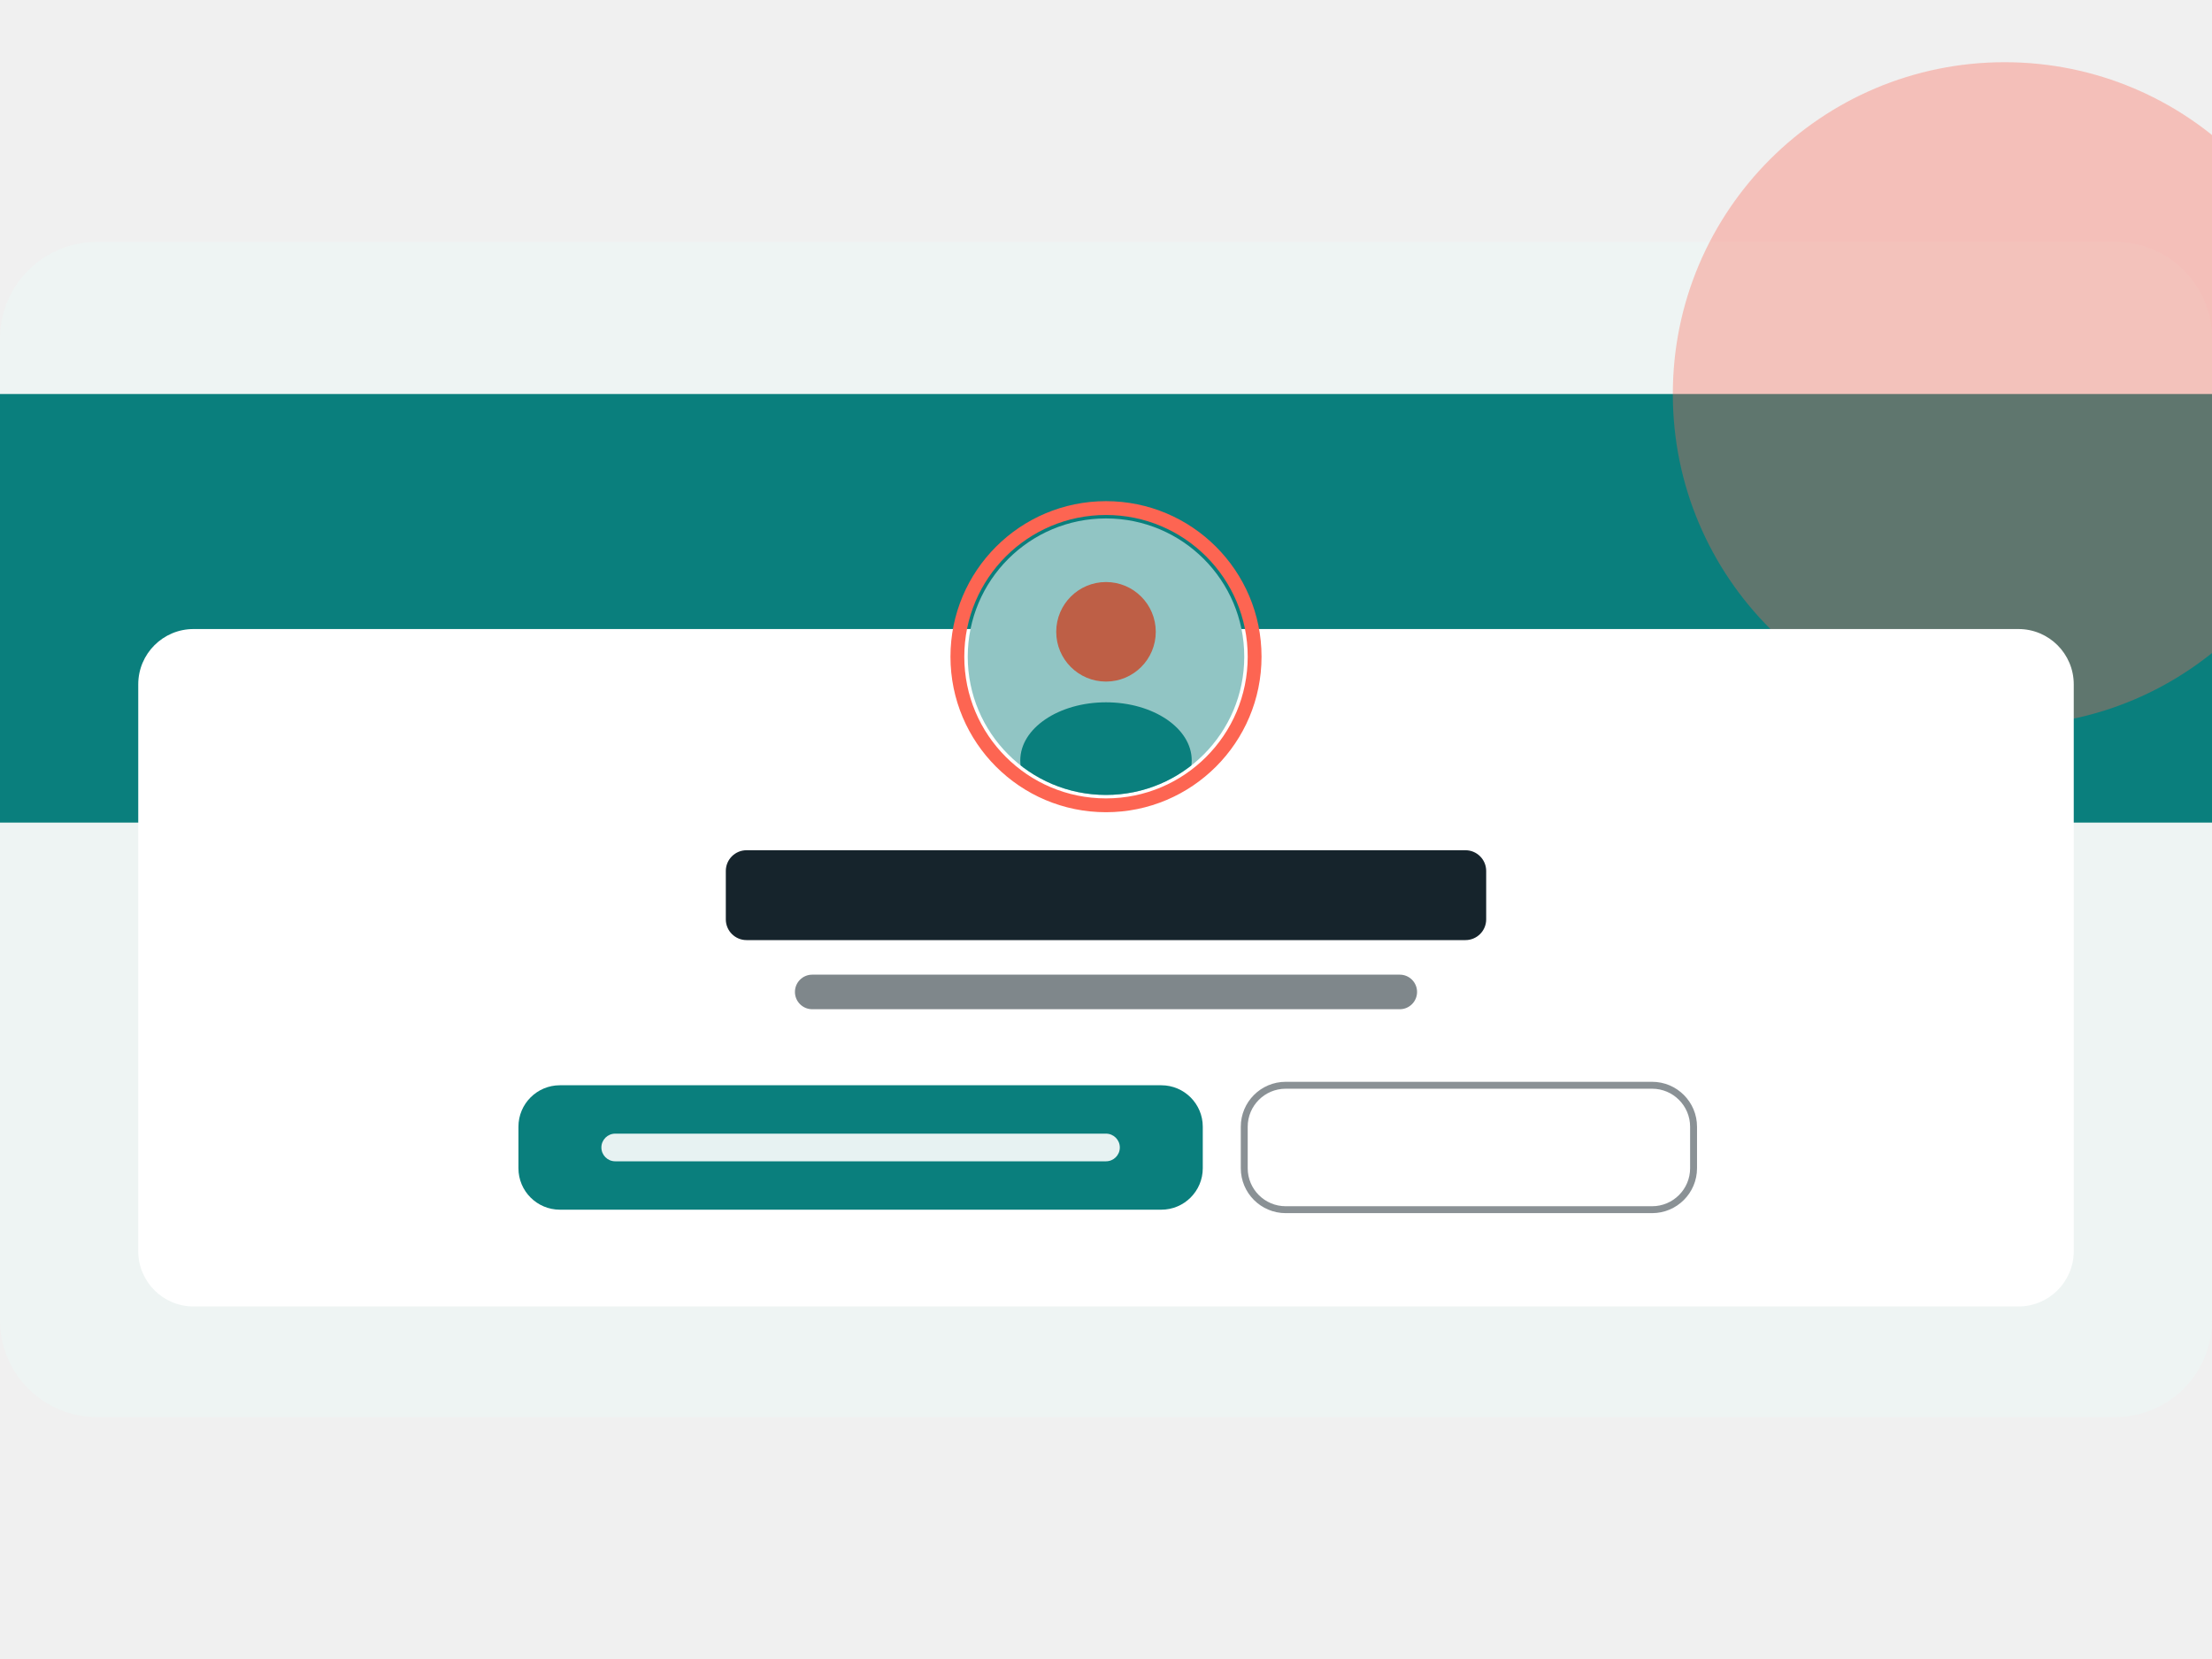
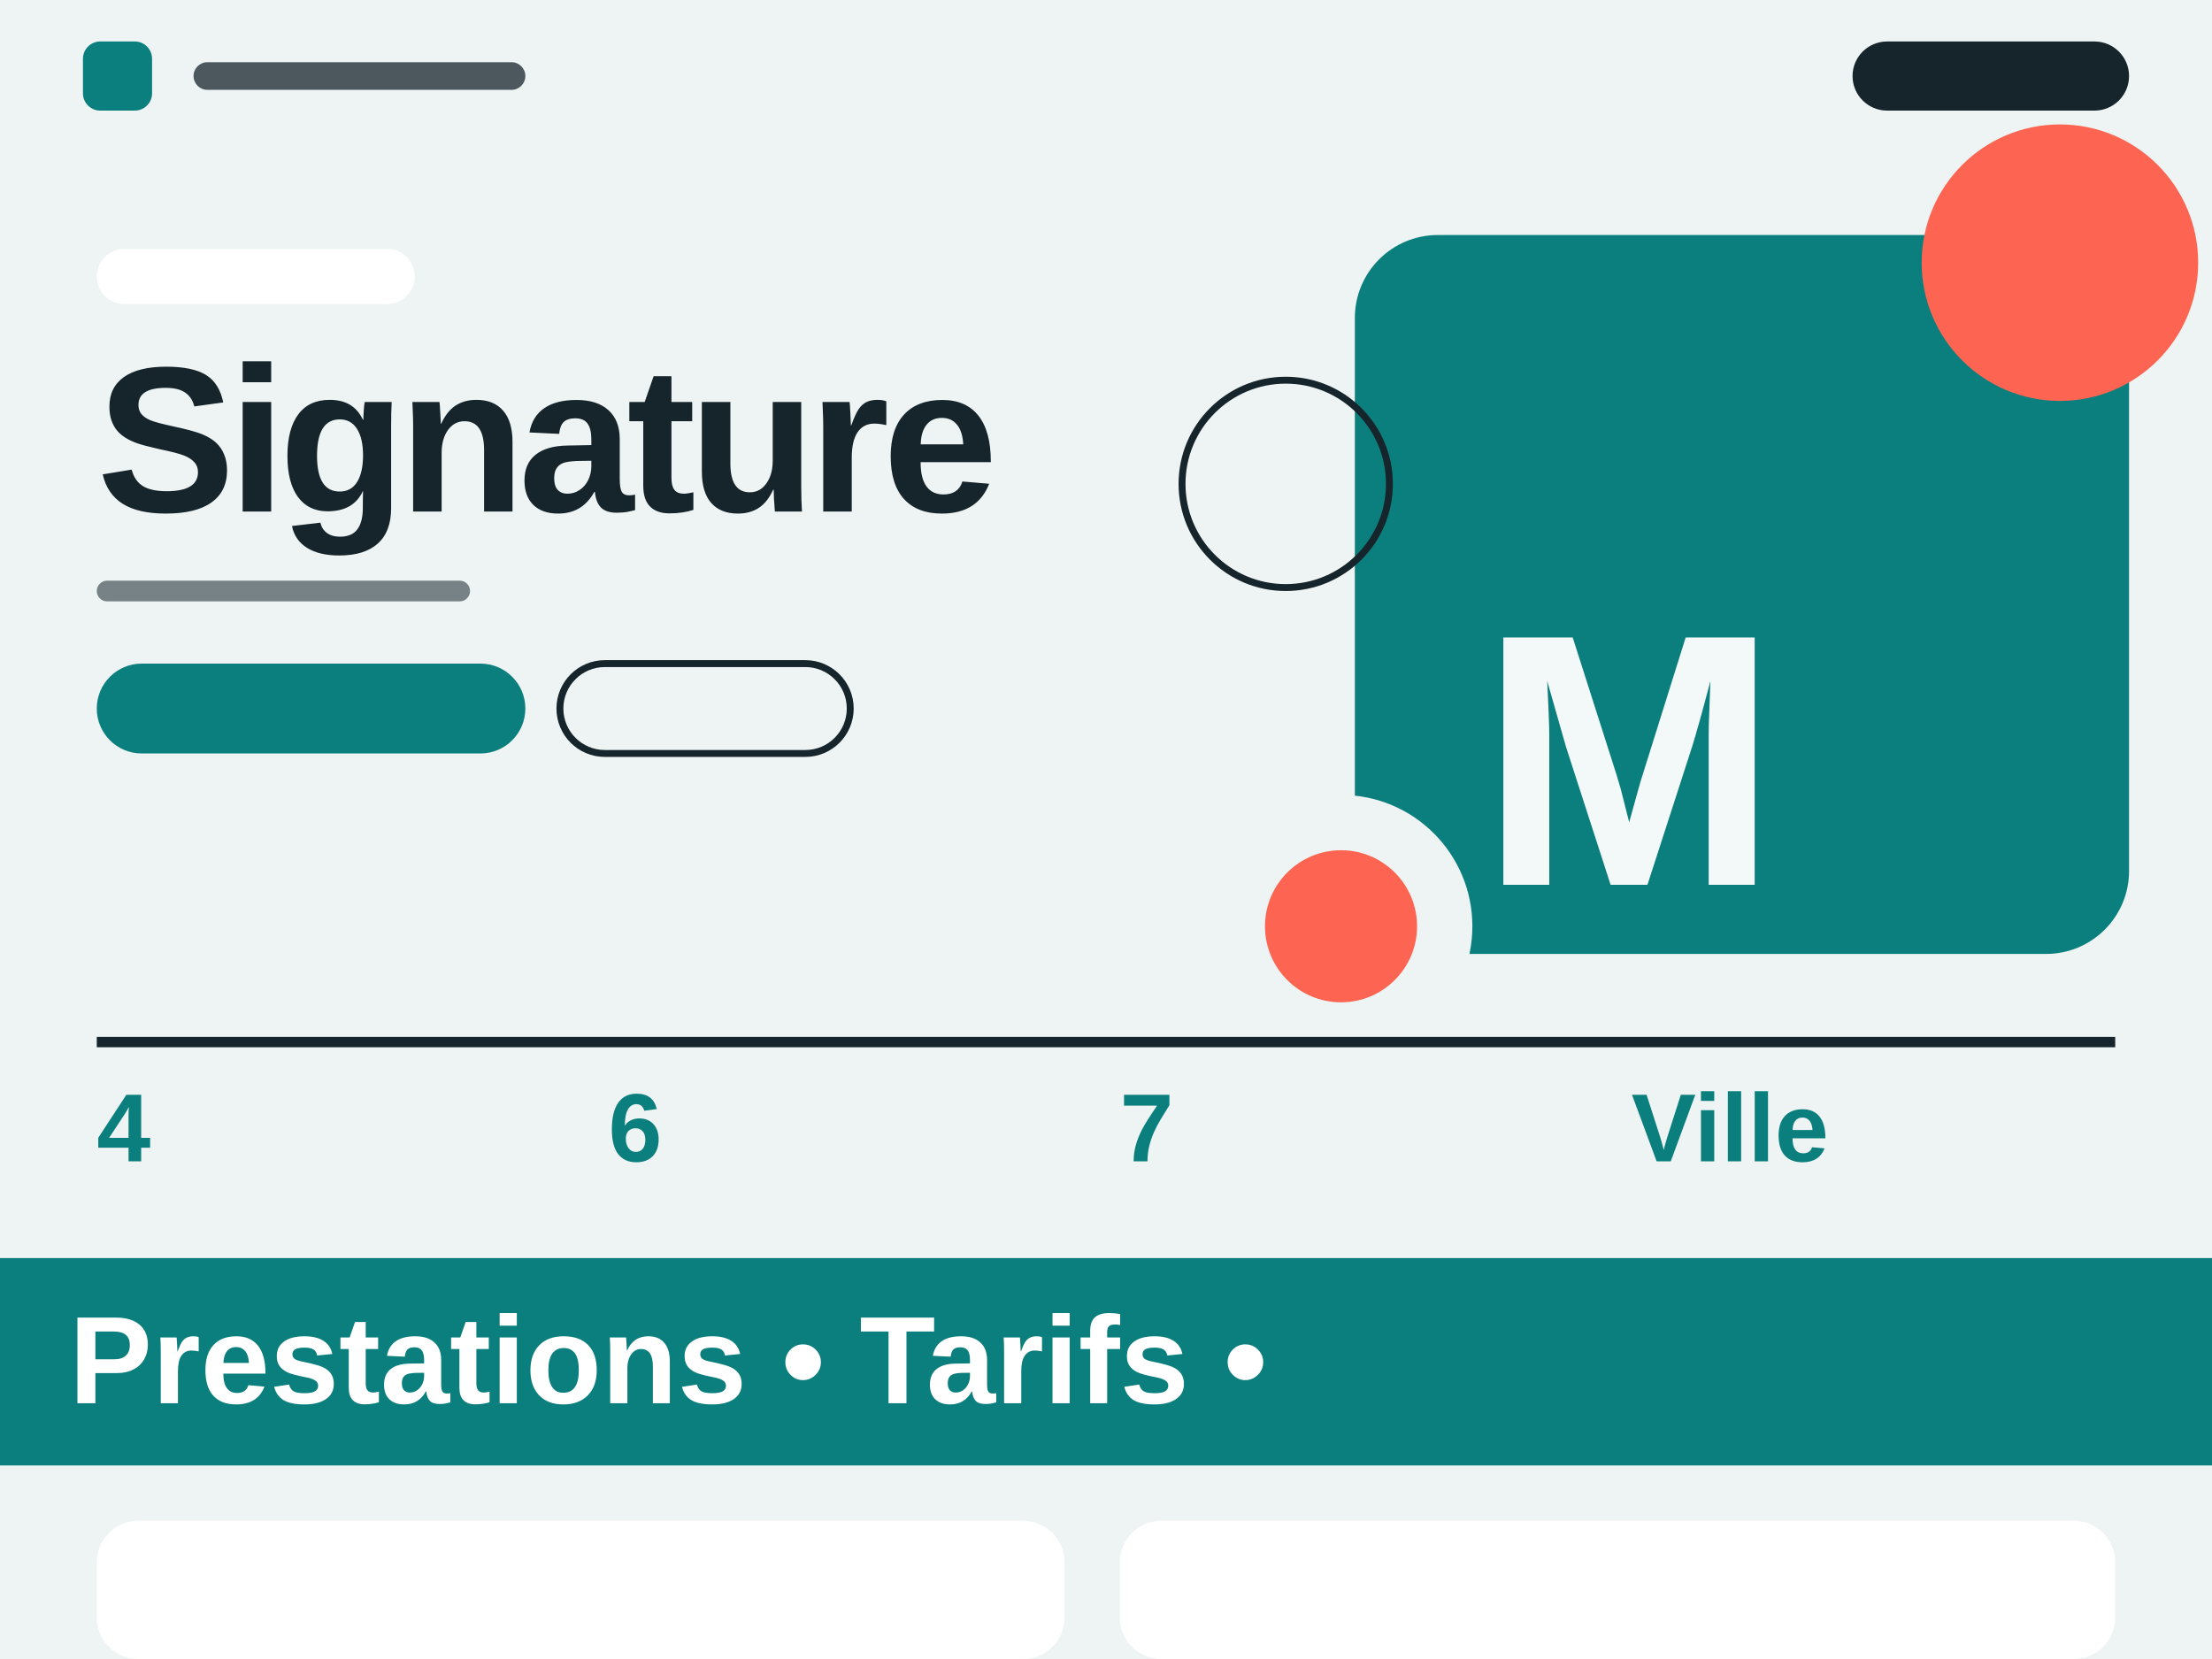
- <svg xmlns="http://www.w3.org/2000/svg" viewBox="0 0 320 170" width="72" height="54" aria-hidden="true">
-   <rect width="320" height="170" rx="14" fill="#EEF4F3" />
-   <rect x="0" y="22" width="320" height="62" fill="#0A7F7D" />
-   <circle cx="290" cy="22" r="48" fill="#FD6552" opacity=".35" />
-   <rect x="20" y="56" width="280" height="98" rx="8" fill="#FFFFFF" />
-   <defs>
-     <clipPath id="c1606020">
-       <circle cx="160" cy="60" r="20" />
-     </clipPath>
-   </defs>
-   <circle cx="160" cy="60" r="20" fill="#91C5C4" />
-   <g clip-path="url(#c1606020)">
-     <circle cx="160" cy="56.4" r="7.2" fill="#BE5F46" />
-     <ellipse cx="160" cy="75.0" rx="12.4" ry="8.4" fill="#0A7F7D" />
-   </g>
-   <circle cx="160" cy="60" r="21.5" fill="none" stroke="#FD6552" stroke-width="2" />
-   <rect x="105.0" y="88" width="110" height="13" rx="3" fill="#16242C" />
-   <rect x="115" y="106" width="90" height="5" rx="2.5" fill="#7F878B" opacity="1" />
-   <rect x="75.0" y="122" width="99" height="18" rx="6" fill="#0A7F7D" />
-   <rect x="87.0" y="129" width="75" height="4" rx="2" fill="#FFFFFF" opacity=".9" />
-   <rect x="180" y="122" width="65" height="18" rx="6" fill="none" stroke="#16242C" stroke-opacity=".5" />
+ <svg xmlns="http://www.w3.org/2000/svg" viewBox="0 0 320 240" width="72" height="54" aria-hidden="true">
+   <rect x="0" y="0" width="320" height="240" fill="#EEF4F3" />
+   <rect x="0" y="0" width="320" height="22" fill="#EEF4F3" />
+   <rect x="12" y="6" width="10" height="10" fill="#0A7F7D" rx="2.5" />
+   <rect x="28" y="9" width="48" height="4" fill="#16242C" rx="2" opacity=".75" />
+   <rect x="268" y="6" width="40" height="10" fill="#16242C" rx="5" />
+   <rect x="14" y="36" width="46" height="8" fill="#FFFFFF" rx="4" />
+   <text x="14" y="74" font-size="30" fill="#16242C" font-family="Archivo, Arial Black, Arial, sans-serif" font-weight="800" letter-spacing="-1">Signature</text>
+   <rect x="14" y="84" width="54" height="3" fill="#16242C" rx="1.5" opacity=".55" />
+   <rect x="14" y="96" width="62" height="13" fill="#0A7F7D" rx="6.5" />
+   <rect x="81" y="96" width="42" height="13" fill="none" rx="6.5" stroke="#16242C" stroke-width="1" />
+   <rect x="196" y="34" width="112" height="104" fill="#0A7F7D" rx="12" />
+   <text x="214" y="128" font-size="52" fill="#FFFFFF" font-family="Archivo, Arial Black, Arial, sans-serif" font-weight="800" opacity=".95">M</text>
+   <circle cx="298" cy="38" r="20" fill="#FD6552" />
+   <circle cx="186" cy="70" r="15" fill="none" stroke="#16242C" />
+   <circle cx="194" cy="134" r="19" fill="#EEF4F3" />
+   <circle cx="194" cy="134" r="11" fill="#FD6552" />
+   <rect x="14" y="150" width="292" height="1.5" fill="#16242C" />
+   <text x="14" y="168" font-size="14" fill="#0A7F7D" font-family="Archivo, Arial Black, Arial, sans-serif" font-weight="800">4</text>
+   <text x="88" y="168" font-size="14" fill="#0A7F7D" font-family="Archivo, Arial Black, Arial, sans-serif" font-weight="800">6</text>
+   <text x="162" y="168" font-size="14" fill="#0A7F7D" font-family="Archivo, Arial Black, Arial, sans-serif" font-weight="800">7</text>
+   <text x="236" y="168" font-size="14" fill="#0A7F7D" font-family="Archivo, Arial Black, Arial, sans-serif" font-weight="800">Ville</text>
+   <rect x="0" y="182" width="320" height="30" fill="#0A7F7D" />
+   <text x="10" y="203" font-size="18" fill="#FFFFFF" font-family="Archivo, Arial Black, Arial, sans-serif" font-weight="800">Prestations • Tarifs •</text>
+   <rect x="14" y="220" width="140" height="20" fill="#FFFFFF" rx="6" />
+   <rect x="162" y="220" width="144" height="20" fill="#FFFFFF" rx="6" />
</svg>
